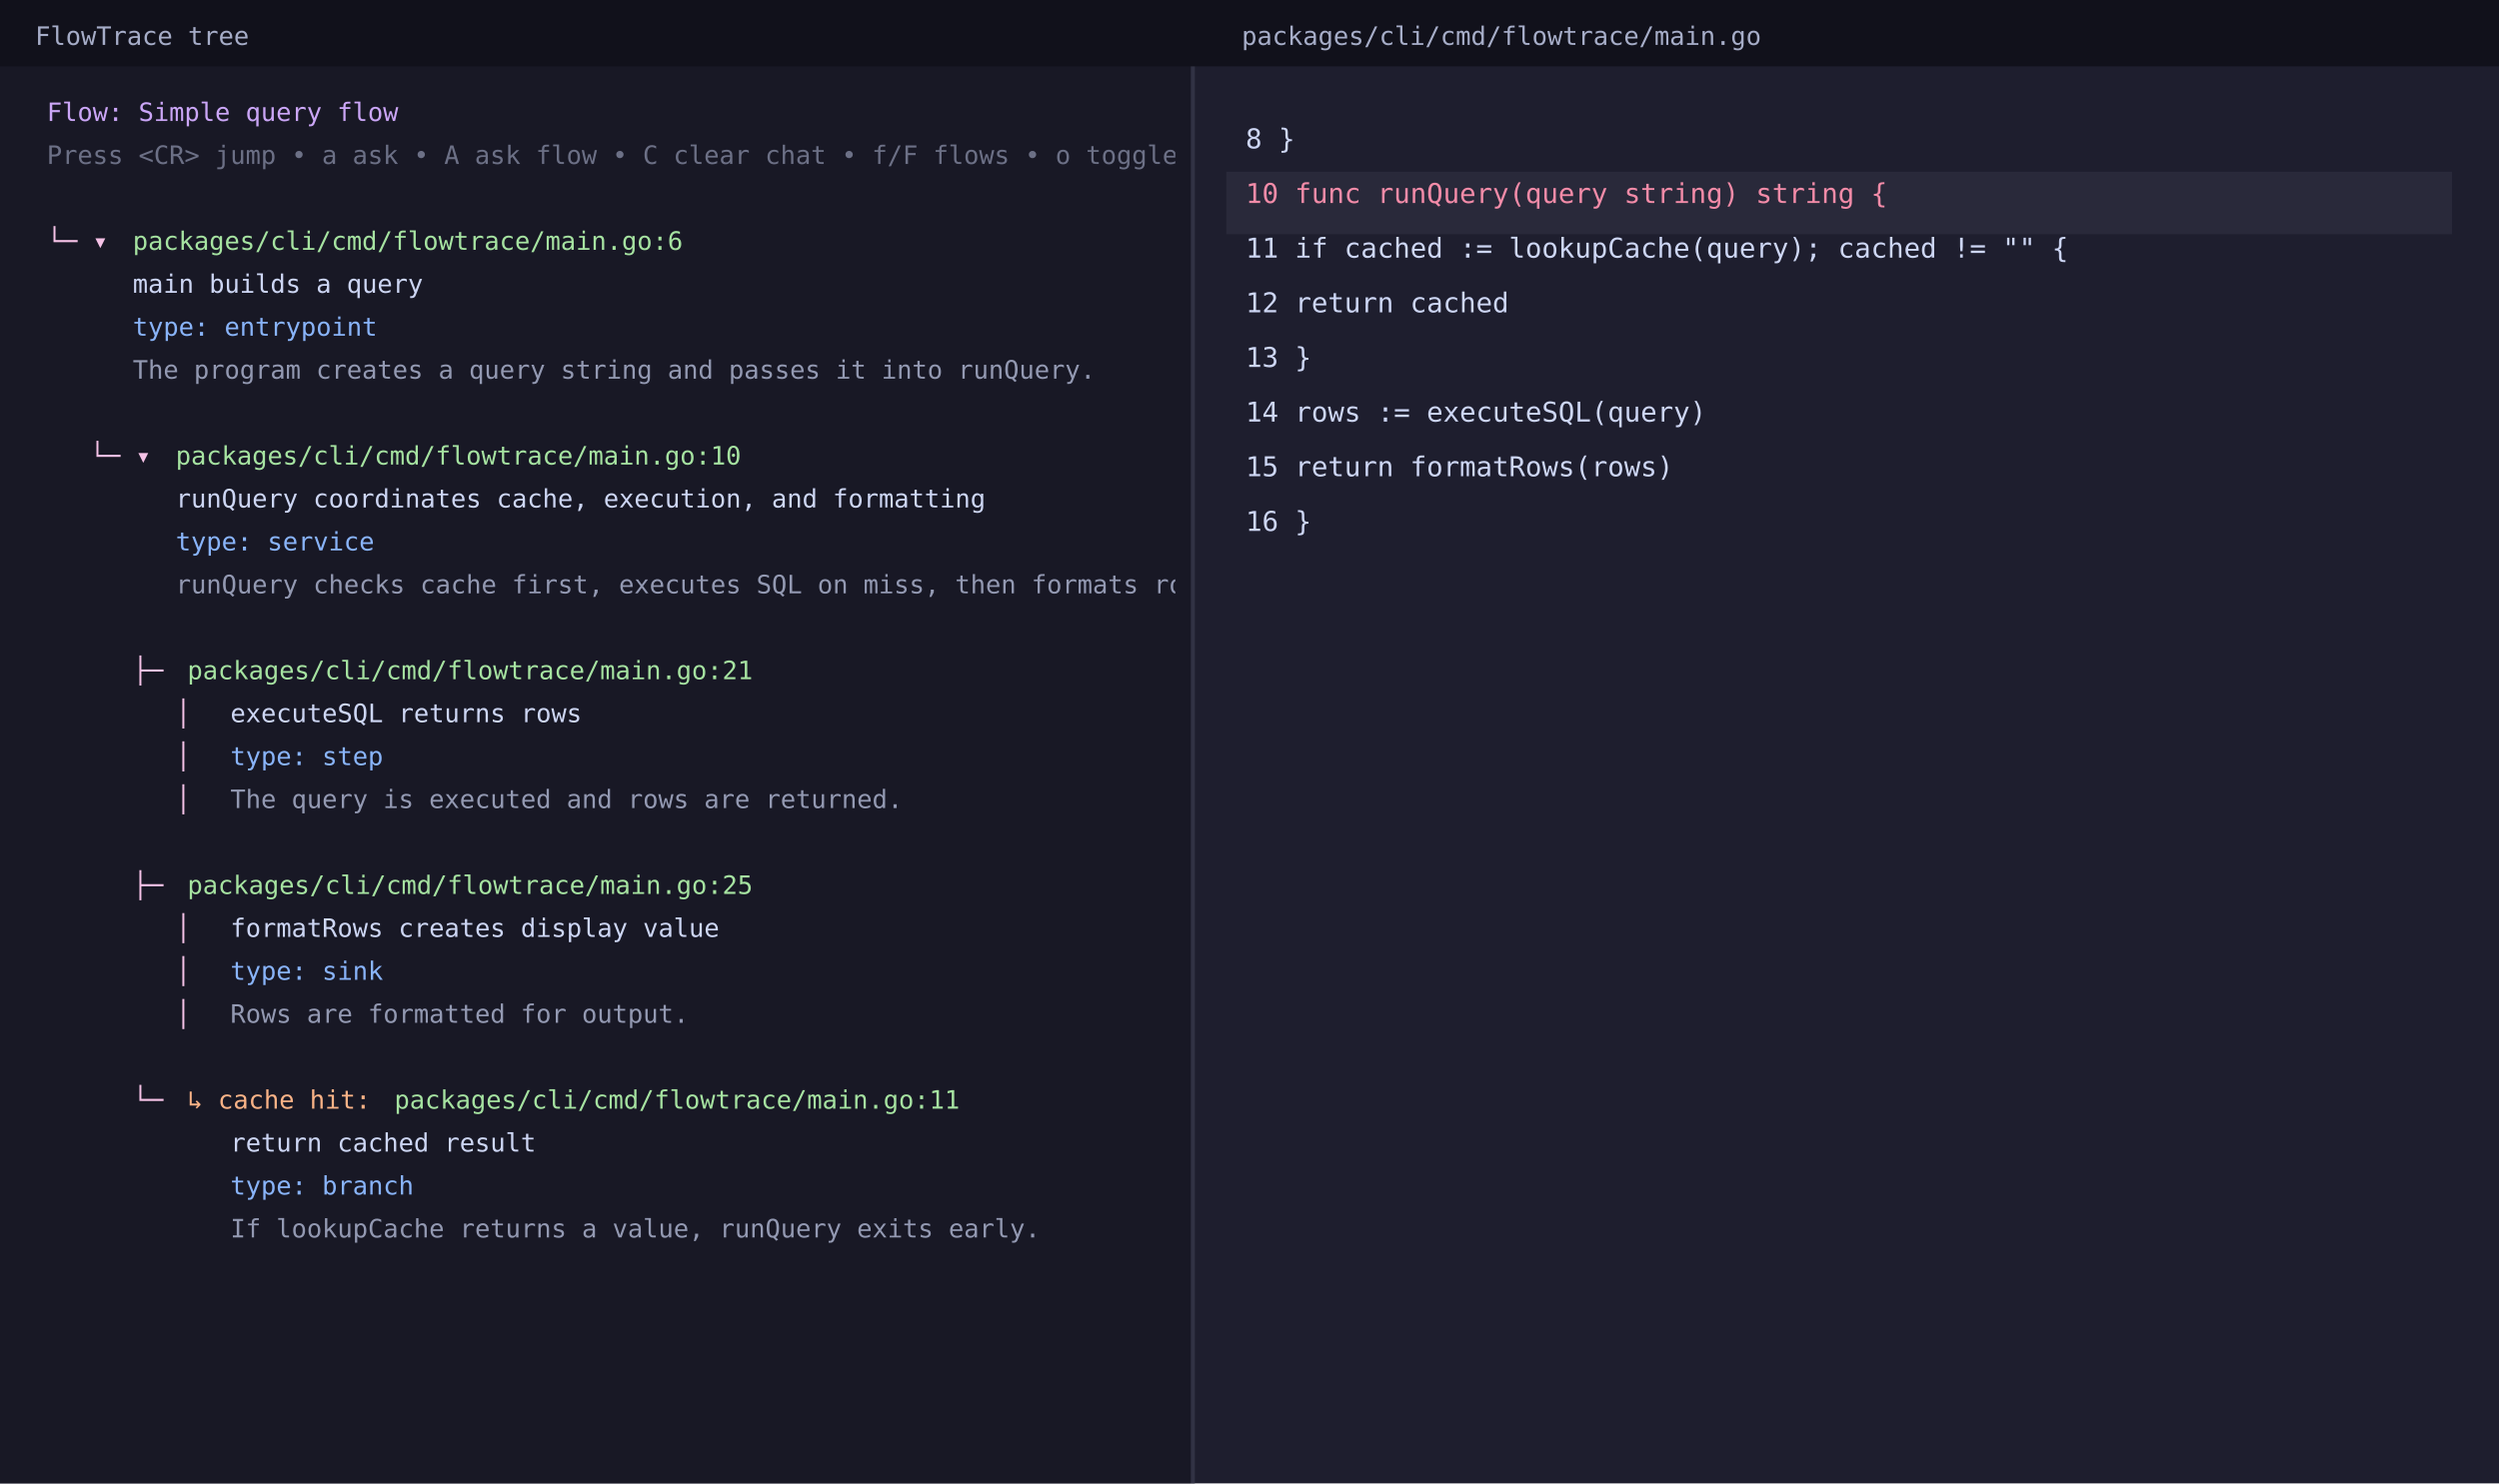
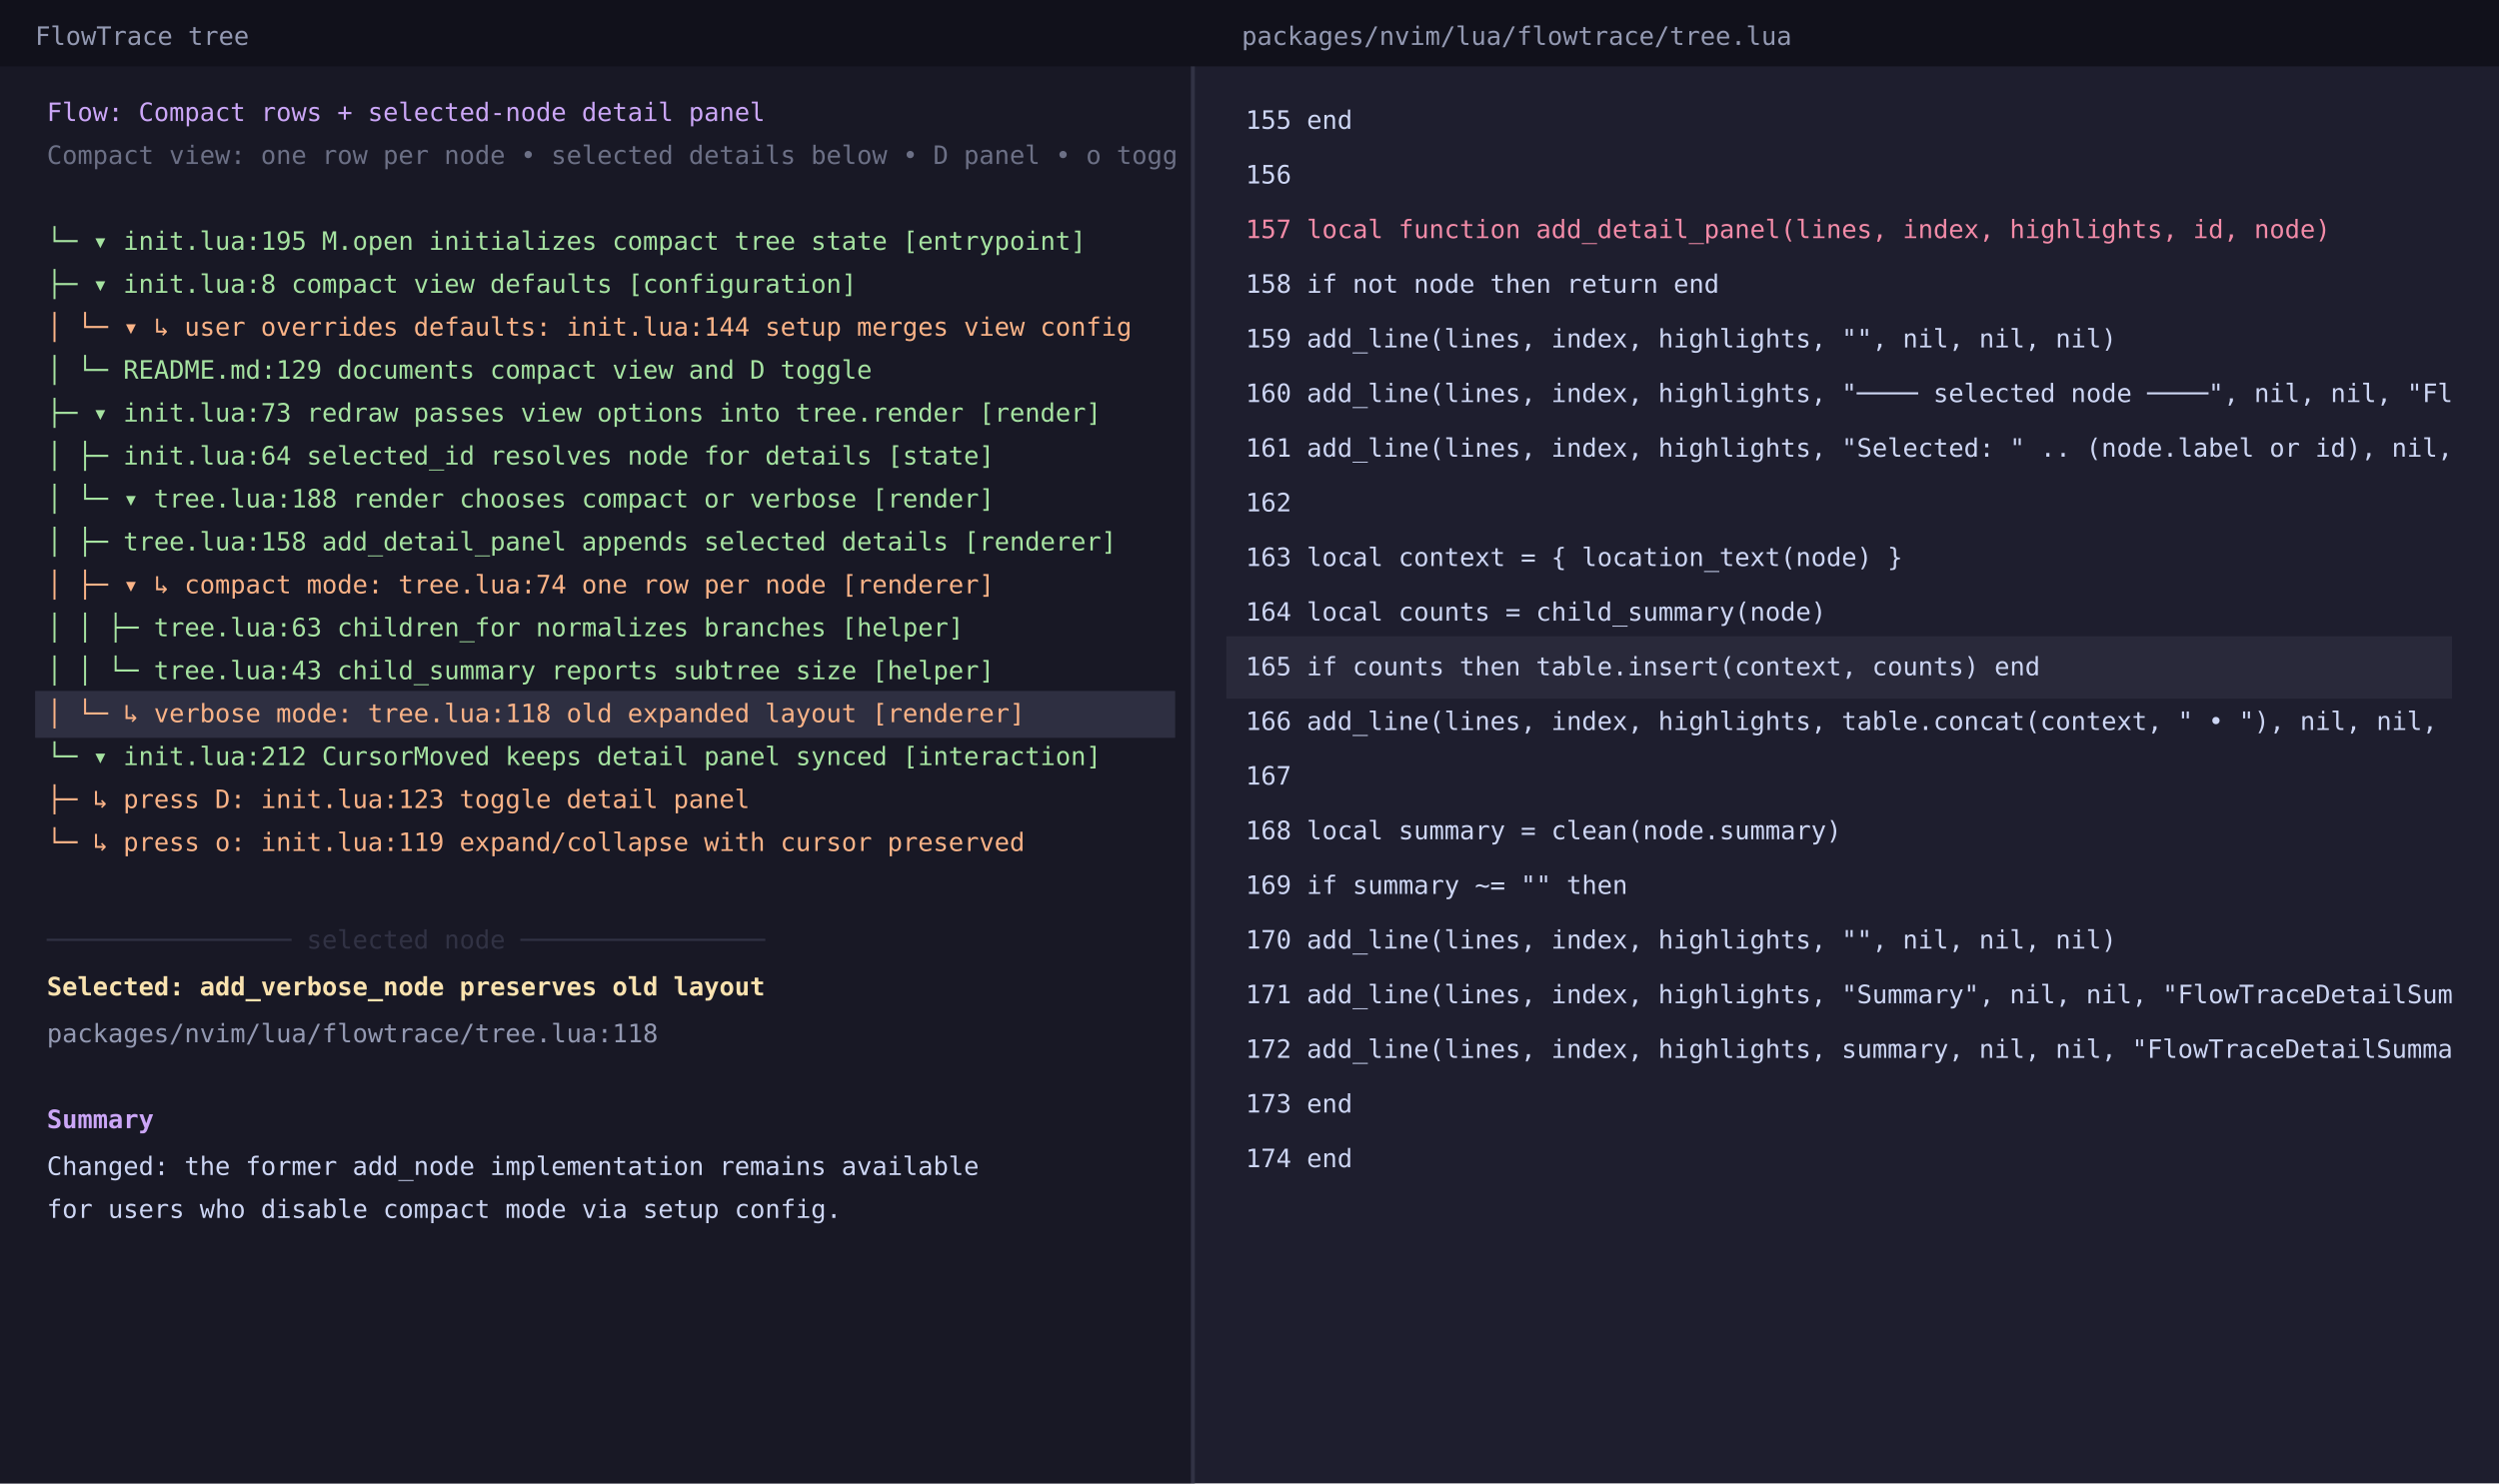
<svg xmlns="http://www.w3.org/2000/svg" width="1280" height="760" viewBox="0 0 1280 760">
  <defs>
    <clipPath id="leftClip">
      <rect x="0" y="34" width="602" height="726" />
    </clipPath>
    <clipPath id="rightClip">
      <rect x="628" y="34" width="628" height="726" />
    </clipPath>
  </defs>
-   <rect width="100%" height="100%" fill="#1e1e2e" />
-   <rect x="0" y="0" width="610" height="100%" fill="#181825" />
-   <rect x="610" y="0" width="2" height="100%" fill="#313244" />
-   <rect x="0" y="0" width="100%" height="34" fill="#11111b" />
-   <text x="18" y="23" fill="#a6adc8" font-family="JetBrains Mono, SFMono-Regular, Consolas, monospace" font-size="13">FlowTrace tree</text>
-   <text x="636" y="23" fill="#a6adc8" font-family="JetBrains Mono, SFMono-Regular, Consolas, monospace" font-size="13">packages/cli/cmd/flowtrace/main.go</text>
+   <rect x="0" y="0" width="1280" height="760" rx="0" fill="#1e1e2e" opacity="1" />
+   <rect x="0" y="0" width="610" height="760" rx="0" fill="#181825" opacity="1" />
+   <rect x="610" y="0" width="2" height="760" rx="0" fill="#313244" opacity="1" />
+   <rect x="0" y="0" width="1280" height="34" rx="0" fill="#11111b" opacity="1" />
+   <text x="18" y="23" fill="#9399b2" font-family="JetBrains Mono, SFMono-Regular, Consolas, monospace" font-size="13">FlowTrace tree</text>
+   <text x="636" y="23" fill="#9399b2" font-family="JetBrains Mono, SFMono-Regular, Consolas, monospace" font-size="13">packages/nvim/lua/flowtrace/tree.lua</text>
  <g clip-path="url(#leftClip)" font-family="JetBrains Mono, SFMono-Regular, Consolas, monospace" font-size="13">
-     <text x="24" y="62" fill="#cba6f7">Flow: Simple query flow</text>
-     <text x="24" y="84" fill="#6c7086">Press &lt;CR&gt; jump • a ask • A ask flow • C clear chat • f/F flows • o toggle • q close</text>
-     <text x="24" y="128" fill="#f5c2e7">└─ ▾</text>
-     <text x="68" y="128" fill="#a6e3a1">packages/cli/cmd/flowtrace/main.go:6</text>
-     <text x="68" y="150" fill="#cdd6f4">main builds a query</text>
-     <text x="68" y="172" fill="#89b4fa">type: entrypoint</text>
-     <text x="68" y="194" fill="#9399b2">The program creates a query string and passes it into runQuery.</text>
-     <text x="46" y="238" fill="#f5c2e7">└─ ▾</text>
-     <text x="90" y="238" fill="#a6e3a1">packages/cli/cmd/flowtrace/main.go:10</text>
-     <text x="90" y="260" fill="#cdd6f4">runQuery coordinates cache, execution, and formatting</text>
-     <text x="90" y="282" fill="#89b4fa">type: service</text>
-     <text x="90" y="304" fill="#9399b2">runQuery checks cache first, executes SQL on miss, then formats rows.</text>
-     <text x="68" y="348" fill="#f5c2e7">├─</text>
-     <text x="96" y="348" fill="#a6e3a1">packages/cli/cmd/flowtrace/main.go:21</text>
-     <text x="90" y="370" fill="#f5c2e7">│</text>
-     <text x="118" y="370" fill="#cdd6f4">executeSQL returns rows</text>
-     <text x="90" y="392" fill="#f5c2e7">│</text>
-     <text x="118" y="392" fill="#89b4fa">type: step</text>
-     <text x="90" y="414" fill="#f5c2e7">│</text>
-     <text x="118" y="414" fill="#9399b2">The query is executed and rows are returned.</text>
-     <text x="68" y="458" fill="#f5c2e7">├─</text>
-     <text x="96" y="458" fill="#a6e3a1">packages/cli/cmd/flowtrace/main.go:25</text>
-     <text x="90" y="480" fill="#f5c2e7">│</text>
-     <text x="118" y="480" fill="#cdd6f4">formatRows creates display value</text>
-     <text x="90" y="502" fill="#f5c2e7">│</text>
-     <text x="118" y="502" fill="#89b4fa">type: sink</text>
-     <text x="90" y="524" fill="#f5c2e7">│</text>
-     <text x="118" y="524" fill="#9399b2">Rows are formatted for output.</text>
-     <text x="68" y="568" fill="#f5c2e7">└─</text>
-     <text x="96" y="568" fill="#fab387">↳ cache hit:</text>
-     <text x="202" y="568" fill="#a6e3a1">packages/cli/cmd/flowtrace/main.go:11</text>
-     <text x="118" y="590" fill="#cdd6f4">return cached result</text>
-     <text x="118" y="612" fill="#89b4fa">type: branch</text>
-     <text x="118" y="634" fill="#9399b2">If lookupCache returns a value, runQuery exits early.</text>
+     <text x="24" y="62" fill="#cba6f7" font-family="JetBrains Mono, SFMono-Regular, Consolas, monospace" font-size="13">Flow: Compact rows + selected-node detail panel</text>
+     <text x="24" y="84" fill="#6c7086" font-family="JetBrains Mono, SFMono-Regular, Consolas, monospace" font-size="13">Compact view: one row per node • selected details below • D panel • o toggle</text>
+     <text x="24" y="128" fill="#a6e3a1" font-family="JetBrains Mono, SFMono-Regular, Consolas, monospace" font-size="13">└─ ▾ init.lua:195  M.open initializes compact tree state [entrypoint]</text>
+     <text x="24" y="150" fill="#a6e3a1" font-family="JetBrains Mono, SFMono-Regular, Consolas, monospace" font-size="13">   ├─ ▾ init.lua:8  compact view defaults [configuration]</text>
+     <text x="24" y="172" fill="#fab387" font-family="JetBrains Mono, SFMono-Regular, Consolas, monospace" font-size="13">   │  └─ ▾ ↳ user overrides defaults: init.lua:144  setup merges view config</text>
+     <text x="24" y="194" fill="#a6e3a1" font-family="JetBrains Mono, SFMono-Regular, Consolas, monospace" font-size="13">   │     └─ README.md:129  documents compact view and D toggle</text>
+     <text x="24" y="216" fill="#a6e3a1" font-family="JetBrains Mono, SFMono-Regular, Consolas, monospace" font-size="13">   ├─ ▾ init.lua:73  redraw passes view options into tree.render [render]</text>
+     <text x="24" y="238" fill="#a6e3a1" font-family="JetBrains Mono, SFMono-Regular, Consolas, monospace" font-size="13">   │  ├─ init.lua:64  selected_id resolves node for details [state]</text>
+     <text x="24" y="260" fill="#a6e3a1" font-family="JetBrains Mono, SFMono-Regular, Consolas, monospace" font-size="13">   │  └─ ▾ tree.lua:188  render chooses compact or verbose [render]</text>
+     <text x="24" y="282" fill="#a6e3a1" font-family="JetBrains Mono, SFMono-Regular, Consolas, monospace" font-size="13">   │     ├─ tree.lua:158  add_detail_panel appends selected details [renderer]</text>
+     <text x="24" y="304" fill="#fab387" font-family="JetBrains Mono, SFMono-Regular, Consolas, monospace" font-size="13">   │     ├─ ▾ ↳ compact mode: tree.lua:74  one row per node [renderer]</text>
+     <text x="24" y="326" fill="#a6e3a1" font-family="JetBrains Mono, SFMono-Regular, Consolas, monospace" font-size="13">   │     │  ├─ tree.lua:63  children_for normalizes branches [helper]</text>
+     <text x="24" y="348" fill="#a6e3a1" font-family="JetBrains Mono, SFMono-Regular, Consolas, monospace" font-size="13">   │     │  └─ tree.lua:43  child_summary reports subtree size [helper]</text>
+     <rect x="18" y="354" width="584" height="24" rx="0" fill="#313244" opacity="0.9" />
+     <text x="24" y="370" fill="#fab387" font-family="JetBrains Mono, SFMono-Regular, Consolas, monospace" font-size="13">   │     └─ ↳ verbose mode: tree.lua:118  old expanded layout [renderer]</text>
+     <text x="24" y="392" fill="#a6e3a1" font-family="JetBrains Mono, SFMono-Regular, Consolas, monospace" font-size="13">   └─ ▾ init.lua:212  CursorMoved keeps detail panel synced [interaction]</text>
+     <text x="24" y="414" fill="#fab387" font-family="JetBrains Mono, SFMono-Regular, Consolas, monospace" font-size="13">      ├─ ↳ press D: init.lua:123  toggle detail panel</text>
+     <text x="24" y="436" fill="#fab387" font-family="JetBrains Mono, SFMono-Regular, Consolas, monospace" font-size="13">      └─ ↳ press o: init.lua:119  expand/collapse with cursor preserved</text>
+     <text x="24" y="486" fill="#313244" font-family="JetBrains Mono, SFMono-Regular, Consolas, monospace" font-size="13">──────────────── selected node ────────────────</text>
+     <text x="24" y="510" fill="#f9e2af" font-family="JetBrains Mono, SFMono-Regular, Consolas, monospace" font-size="13" font-weight="700">Selected: add_verbose_node preserves old layout</text>
+     <text x="24" y="534" fill="#9399b2" font-family="JetBrains Mono, SFMono-Regular, Consolas, monospace" font-size="13">packages/nvim/lua/flowtrace/tree.lua:118</text>
+     <text x="24" y="578" fill="#cba6f7" font-family="JetBrains Mono, SFMono-Regular, Consolas, monospace" font-size="13" font-weight="700">Summary</text>
+     <text x="24" y="602" fill="#cdd6f4" font-family="JetBrains Mono, SFMono-Regular, Consolas, monospace" font-size="13">Changed: the former add_node implementation remains available</text>
+     <text x="24" y="624" fill="#cdd6f4" font-family="JetBrains Mono, SFMono-Regular, Consolas, monospace" font-size="13">for users who disable compact mode via setup config.</text>
  </g>
-   <g clip-path="url(#rightClip)" font-family="JetBrains Mono, SFMono-Regular, Consolas, monospace" font-size="14">
-     <rect x="628" y="88" width="628" height="32" fill="#313244" opacity="0.55" />
-     <text x="638" y="76" fill="#cdd6f4">  8  }</text>
-     <text x="638" y="104" fill="#f38ba8"> 10  func runQuery(query string) string {</text>
-     <text x="638" y="132" fill="#cdd6f4"> 11    if cached := lookupCache(query); cached != "" {</text>
-     <text x="638" y="160" fill="#cdd6f4"> 12      return cached</text>
-     <text x="638" y="188" fill="#cdd6f4"> 13    }</text>
-     <text x="638" y="216" fill="#cdd6f4"> 14    rows := executeSQL(query)</text>
-     <text x="638" y="244" fill="#cdd6f4"> 15    return formatRows(rows)</text>
-     <text x="638" y="272" fill="#cdd6f4"> 16  }</text>
+   <g clip-path="url(#rightClip)" font-family="JetBrains Mono, SFMono-Regular, Consolas, monospace" font-size="13">
+     <rect x="628" y="326" width="628" height="32" rx="0" fill="#313244" opacity="0.55" />
+     <text x="638" y="66" fill="#cdd6f4" font-family="JetBrains Mono, SFMono-Regular, Consolas, monospace" font-size="13">155  end</text>
+     <text x="638" y="94" fill="#cdd6f4" font-family="JetBrains Mono, SFMono-Regular, Consolas, monospace" font-size="13">156</text>
+     <text x="638" y="122" fill="#f38ba8" font-family="JetBrains Mono, SFMono-Regular, Consolas, monospace" font-size="13">157  local function add_detail_panel(lines, index, highlights, id, node)</text>
+     <text x="638" y="150" fill="#cdd6f4" font-family="JetBrains Mono, SFMono-Regular, Consolas, monospace" font-size="13">158    if not node then return end</text>
+     <text x="638" y="178" fill="#cdd6f4" font-family="JetBrains Mono, SFMono-Regular, Consolas, monospace" font-size="13">159    add_line(lines, index, highlights, "", nil, nil, nil)</text>
+     <text x="638" y="206" fill="#cdd6f4" font-family="JetBrains Mono, SFMono-Regular, Consolas, monospace" font-size="13">160    add_line(lines, index, highlights, "──── selected node ────", nil, nil, "FlowTraceDetailBorder")</text>
+     <text x="638" y="234" fill="#cdd6f4" font-family="JetBrains Mono, SFMono-Regular, Consolas, monospace" font-size="13">161    add_line(lines, index, highlights, "Selected: " .. (node.label or id), nil, nil, "FlowTraceDetailTitle")</text>
+     <text x="638" y="262" fill="#cdd6f4" font-family="JetBrains Mono, SFMono-Regular, Consolas, monospace" font-size="13">162</text>
+     <text x="638" y="290" fill="#cdd6f4" font-family="JetBrains Mono, SFMono-Regular, Consolas, monospace" font-size="13">163    local context = { location_text(node) }</text>
+     <text x="638" y="318" fill="#cdd6f4" font-family="JetBrains Mono, SFMono-Regular, Consolas, monospace" font-size="13">164    local counts = child_summary(node)</text>
+     <text x="638" y="346" fill="#cdd6f4" font-family="JetBrains Mono, SFMono-Regular, Consolas, monospace" font-size="13">165    if counts then table.insert(context, counts) end</text>
+     <text x="638" y="374" fill="#cdd6f4" font-family="JetBrains Mono, SFMono-Regular, Consolas, monospace" font-size="13">166    add_line(lines, index, highlights, table.concat(context, "  •  "), nil, nil, "FlowTraceSummary")</text>
+     <text x="638" y="402" fill="#cdd6f4" font-family="JetBrains Mono, SFMono-Regular, Consolas, monospace" font-size="13">167</text>
+     <text x="638" y="430" fill="#cdd6f4" font-family="JetBrains Mono, SFMono-Regular, Consolas, monospace" font-size="13">168    local summary = clean(node.summary)</text>
+     <text x="638" y="458" fill="#cdd6f4" font-family="JetBrains Mono, SFMono-Regular, Consolas, monospace" font-size="13">169    if summary ~= "" then</text>
+     <text x="638" y="486" fill="#cdd6f4" font-family="JetBrains Mono, SFMono-Regular, Consolas, monospace" font-size="13">170      add_line(lines, index, highlights, "", nil, nil, nil)</text>
+     <text x="638" y="514" fill="#cdd6f4" font-family="JetBrains Mono, SFMono-Regular, Consolas, monospace" font-size="13">171      add_line(lines, index, highlights, "Summary", nil, nil, "FlowTraceDetailSummaryTitle")</text>
+     <text x="638" y="542" fill="#cdd6f4" font-family="JetBrains Mono, SFMono-Regular, Consolas, monospace" font-size="13">172      add_line(lines, index, highlights, summary, nil, nil, "FlowTraceDetailSummary")</text>
+     <text x="638" y="570" fill="#cdd6f4" font-family="JetBrains Mono, SFMono-Regular, Consolas, monospace" font-size="13">173    end</text>
+     <text x="638" y="598" fill="#cdd6f4" font-family="JetBrains Mono, SFMono-Regular, Consolas, monospace" font-size="13">174  end</text>
  </g>
</svg>
